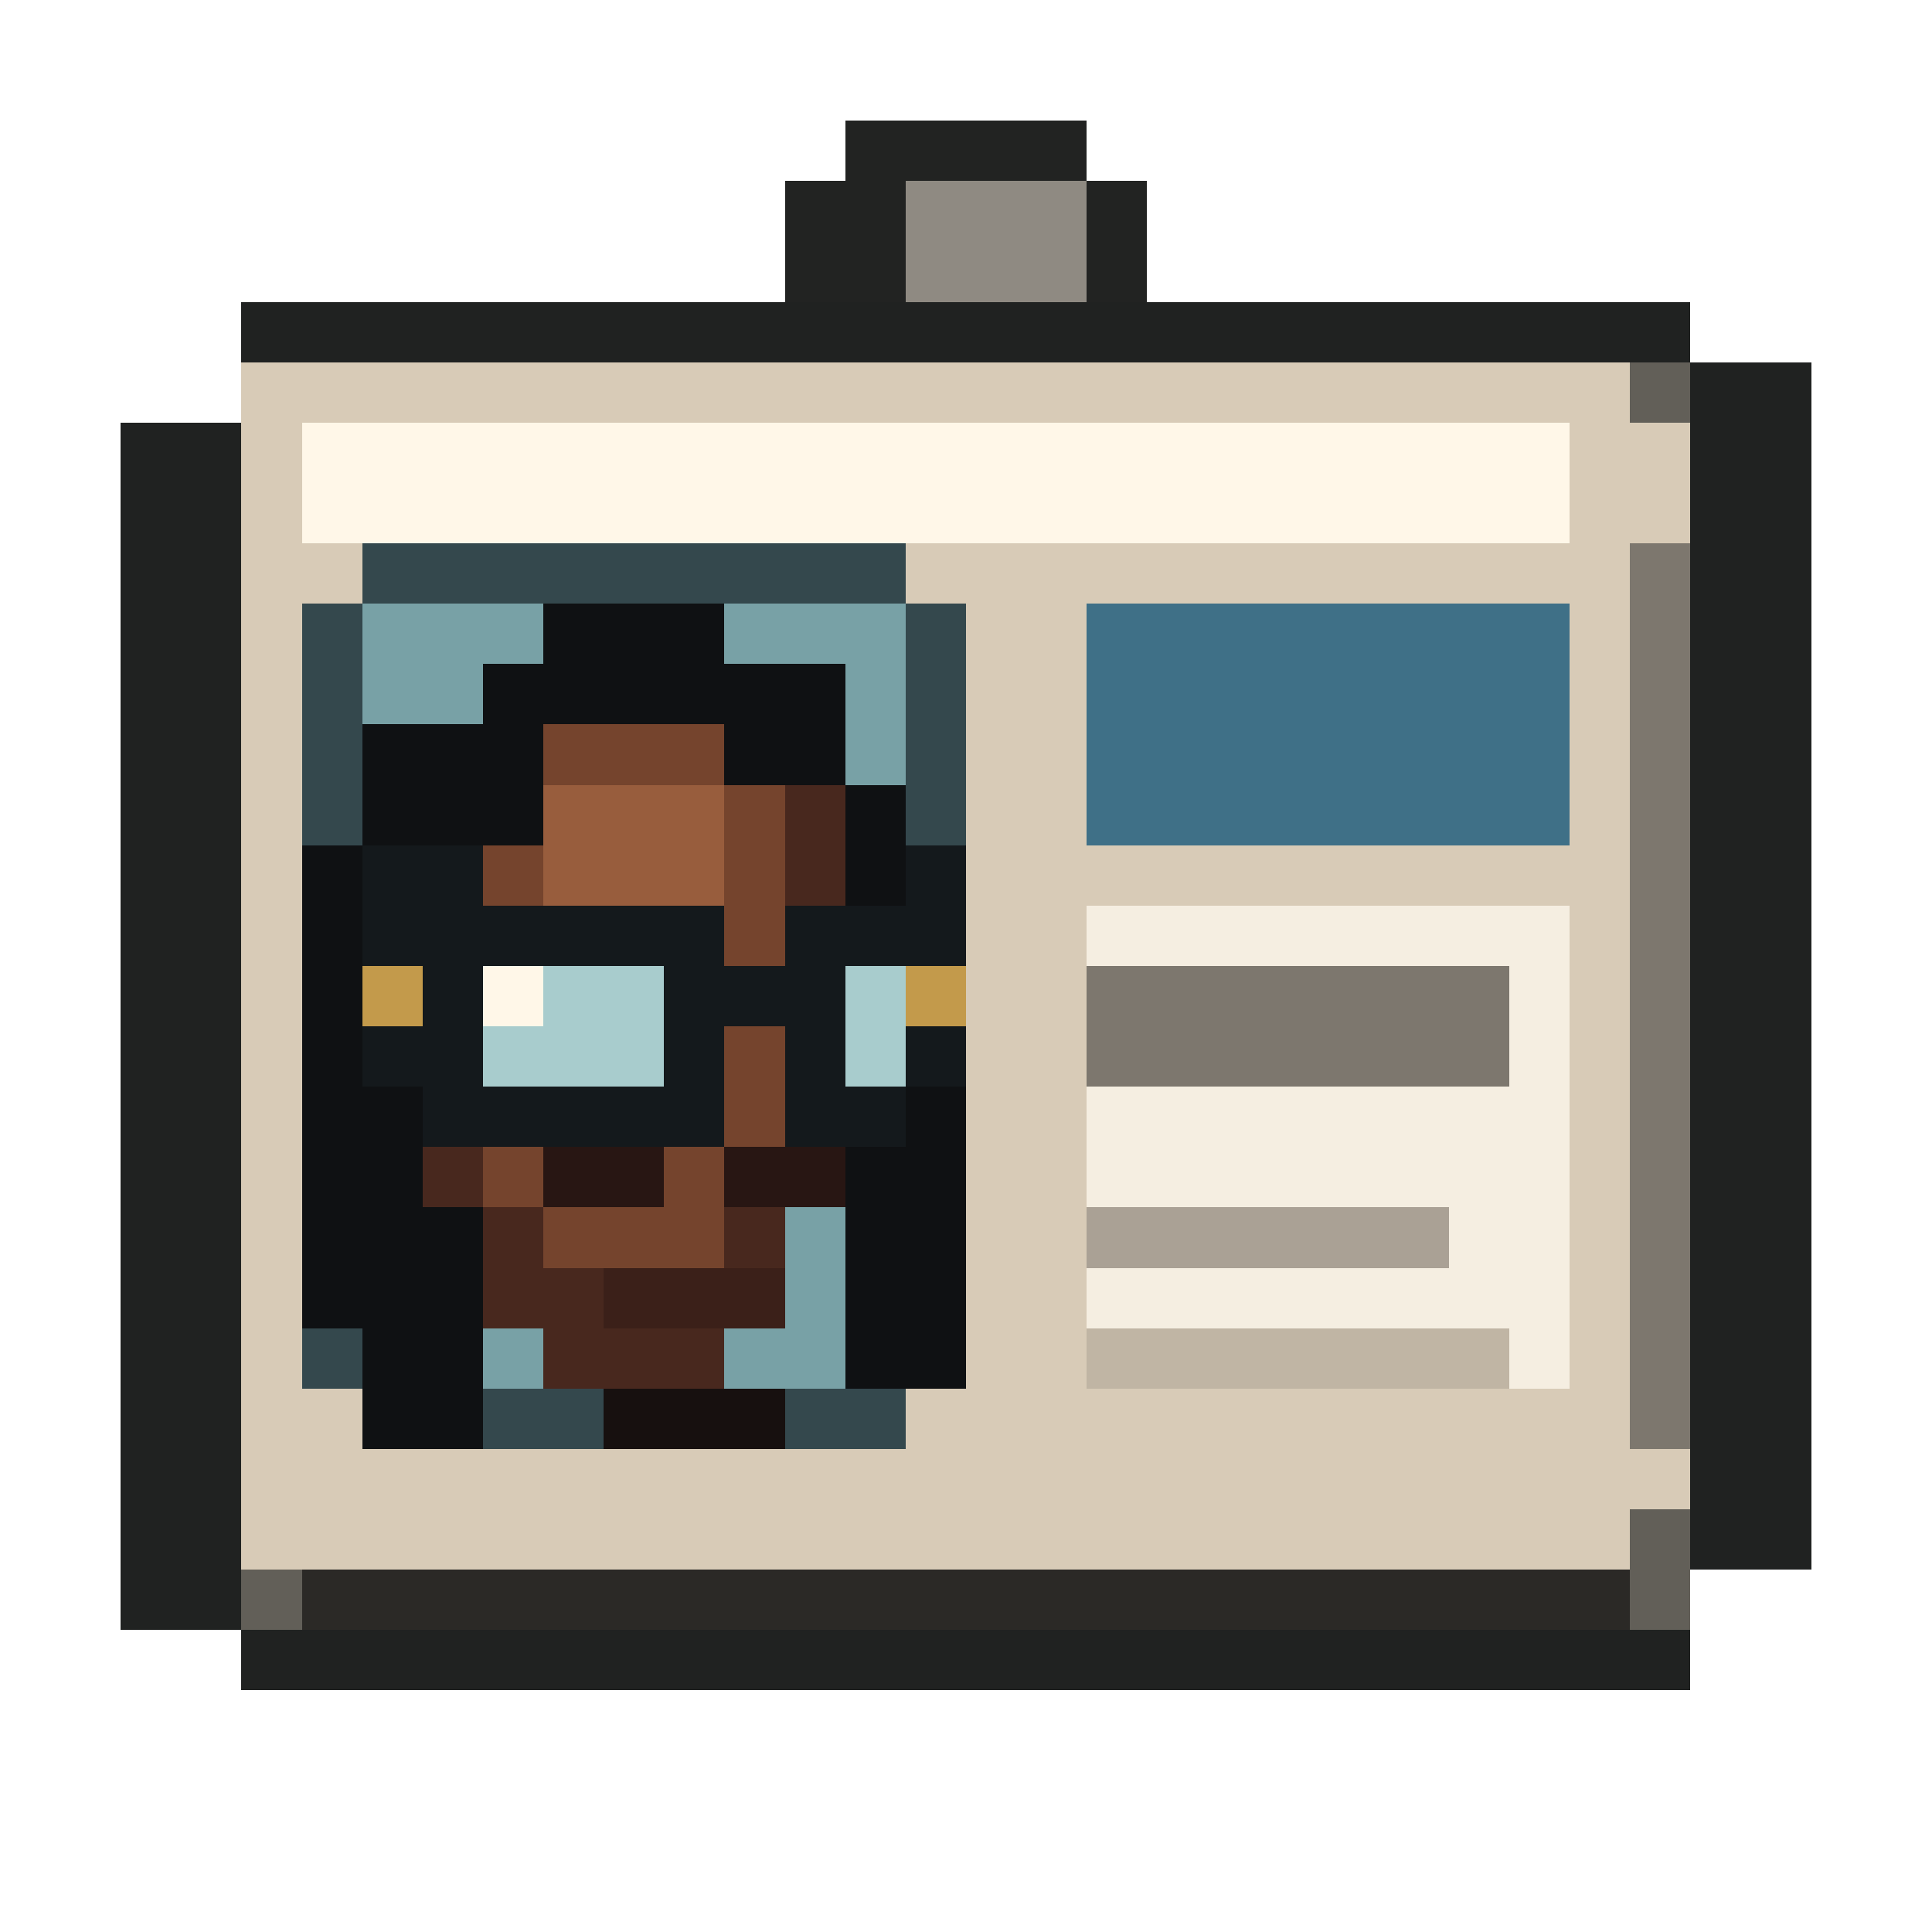
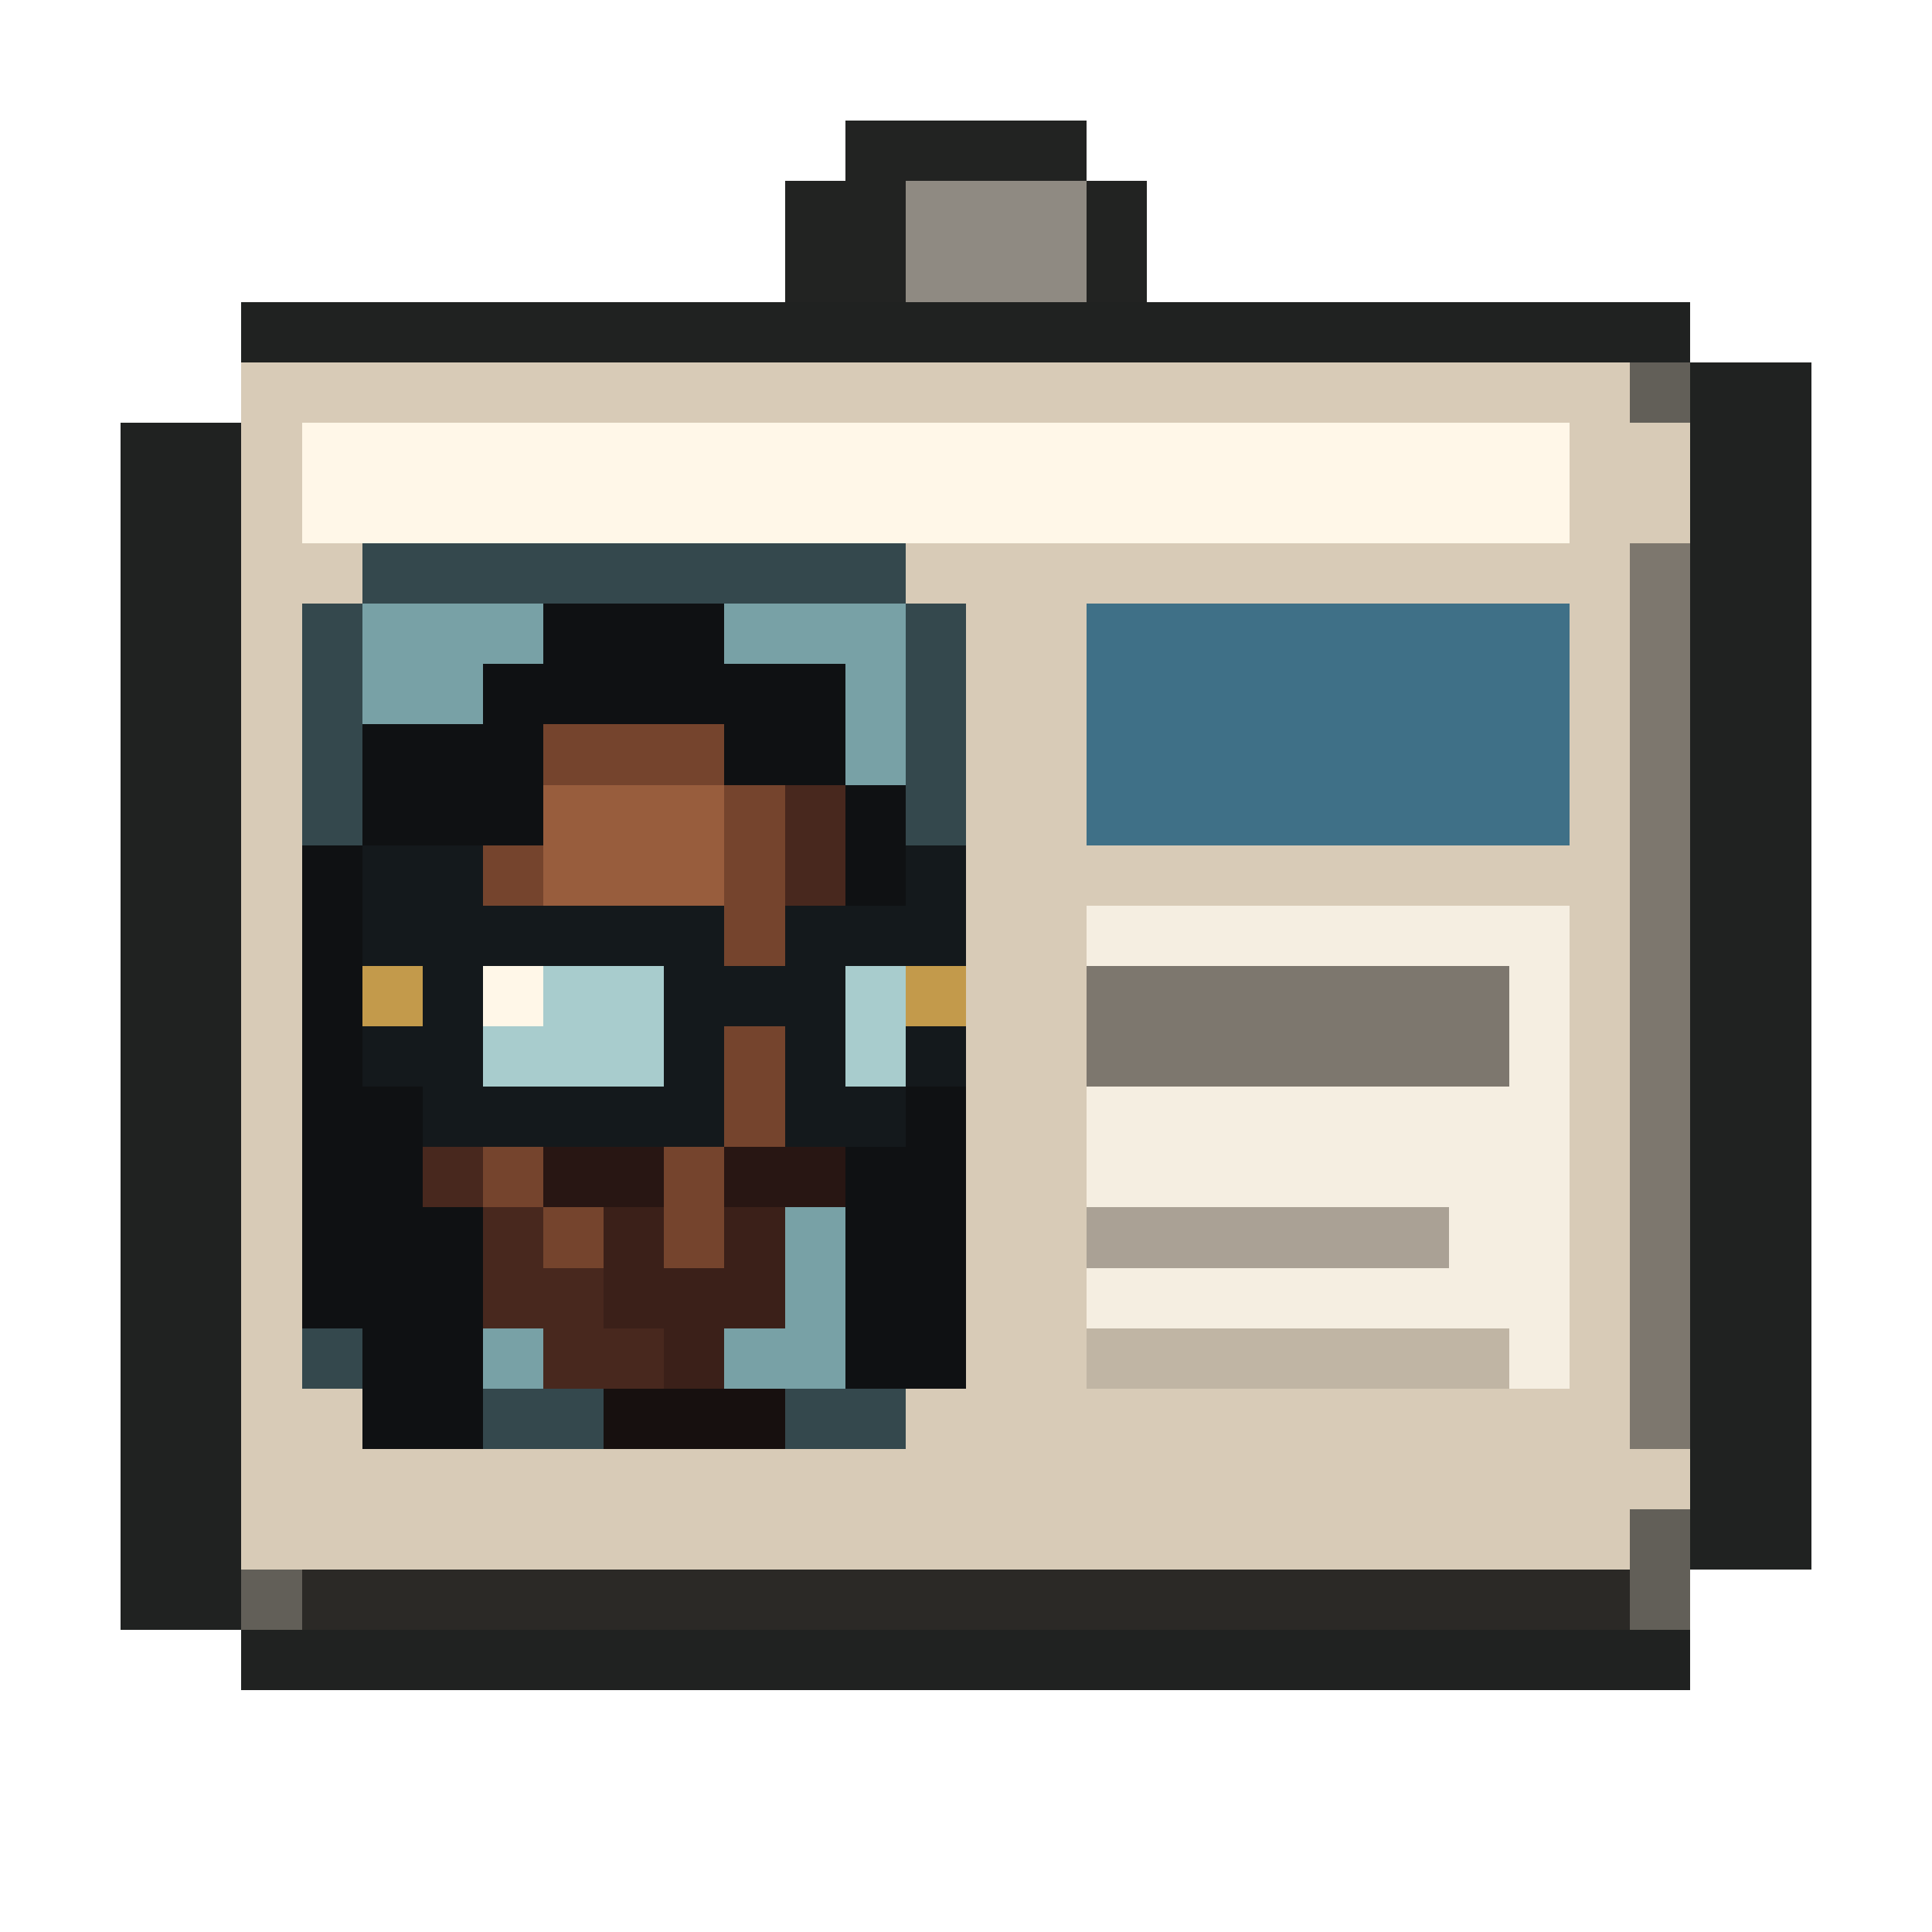
<svg xmlns="http://www.w3.org/2000/svg" viewBox="0 0 32 32" shape-rendering="crispEdges" data-m98-concept="about-myles" data-m98-grid="32">
  <path fill="#222322" d="M14 2H18V3H19V6H13V3H14Z" />
  <rect fill="#8f8a82" x="15" y="3" width="3" height="2" />
  <path fill="#202221" d="M4 5H28V6H30V26H28V28H4V27H2V7H4Z" />
  <rect fill="#625f58" x="4" y="6" width="24" height="21" />
  <path fill="#d8cbb7" d="M4 6H27V7H28V25H27V26H4Z" />
  <rect fill="#fff7e8" x="5" y="7" width="21" height="2" />
  <path fill="#34484d" d="M6 9H15V10H16V23H15V24H6V23H5V10H6Z" />
  <rect fill="#78a1a6" x="6" y="10" width="9" height="13" />
  <path fill="#0f1113" d="M9 10H12V11H14V13H15V17H16V23H14V19H13V13H9V19H8V24H6V22H5V14H6V12H8V11H9Z" />
  <path fill="#48281e" d="M9 12H12V13H14V19H13V21H12V23H9V22H8V20H7V14H9Z" />
  <path fill="#75442d" d="M9 12H12V13H13V19H12V21H9V20H8V14H9Z" />
  <rect fill="#985d3d" x="9" y="13" width="3" height="2" />
  <path fill="#14191c" d="M6 14H8V15H12V19H7V18H6ZM13 15H15V14H16V18H15V19H13Z" />
  <rect fill="#a8cccd" x="8" y="16" width="3" height="2" />
  <rect fill="#a8cccd" x="14" y="16" width="1" height="2" />
  <rect fill="#fff7e8" x="8" y="16" width="1" height="1" />
  <rect fill="#14191c" x="12" y="16" width="1" height="1" />
  <rect fill="#c39a4b" x="6" y="16" width="1" height="1" />
  <rect fill="#c39a4b" x="15" y="16" width="1" height="1" />
  <rect fill="#281613" x="9" y="19" width="2" height="1" />
  <rect fill="#281613" x="12" y="19" width="2" height="1" />
+   <rect fill="#3b2019" x="10" y="20" width="1" height="1" />
  <rect fill="#3b2019" x="10" y="21" width="3" height="1" />
+   <rect fill="#3b2019" x="12" y="20" width="1" height="1" />
+   <rect fill="#3b2019" x="11" y="22" width="1" height="1" />
  <rect fill="#17100f" x="10" y="23" width="3" height="1" />
  <rect fill="#3f7087" x="18" y="10" width="8" height="4" />
  <rect fill="#f5eee1" x="18" y="15" width="8" height="8" />
  <rect fill="#7d776e" x="18" y="16" width="7" height="2" />
  <rect fill="#aaa195" x="18" y="20" width="6" height="1" />
  <rect fill="#c0b5a4" x="18" y="22" width="7" height="1" />
  <rect fill="#7d776e" x="27" y="9" width="1" height="15" />
  <rect fill="#2b2926" x="5" y="26" width="22" height="1" />
</svg>
